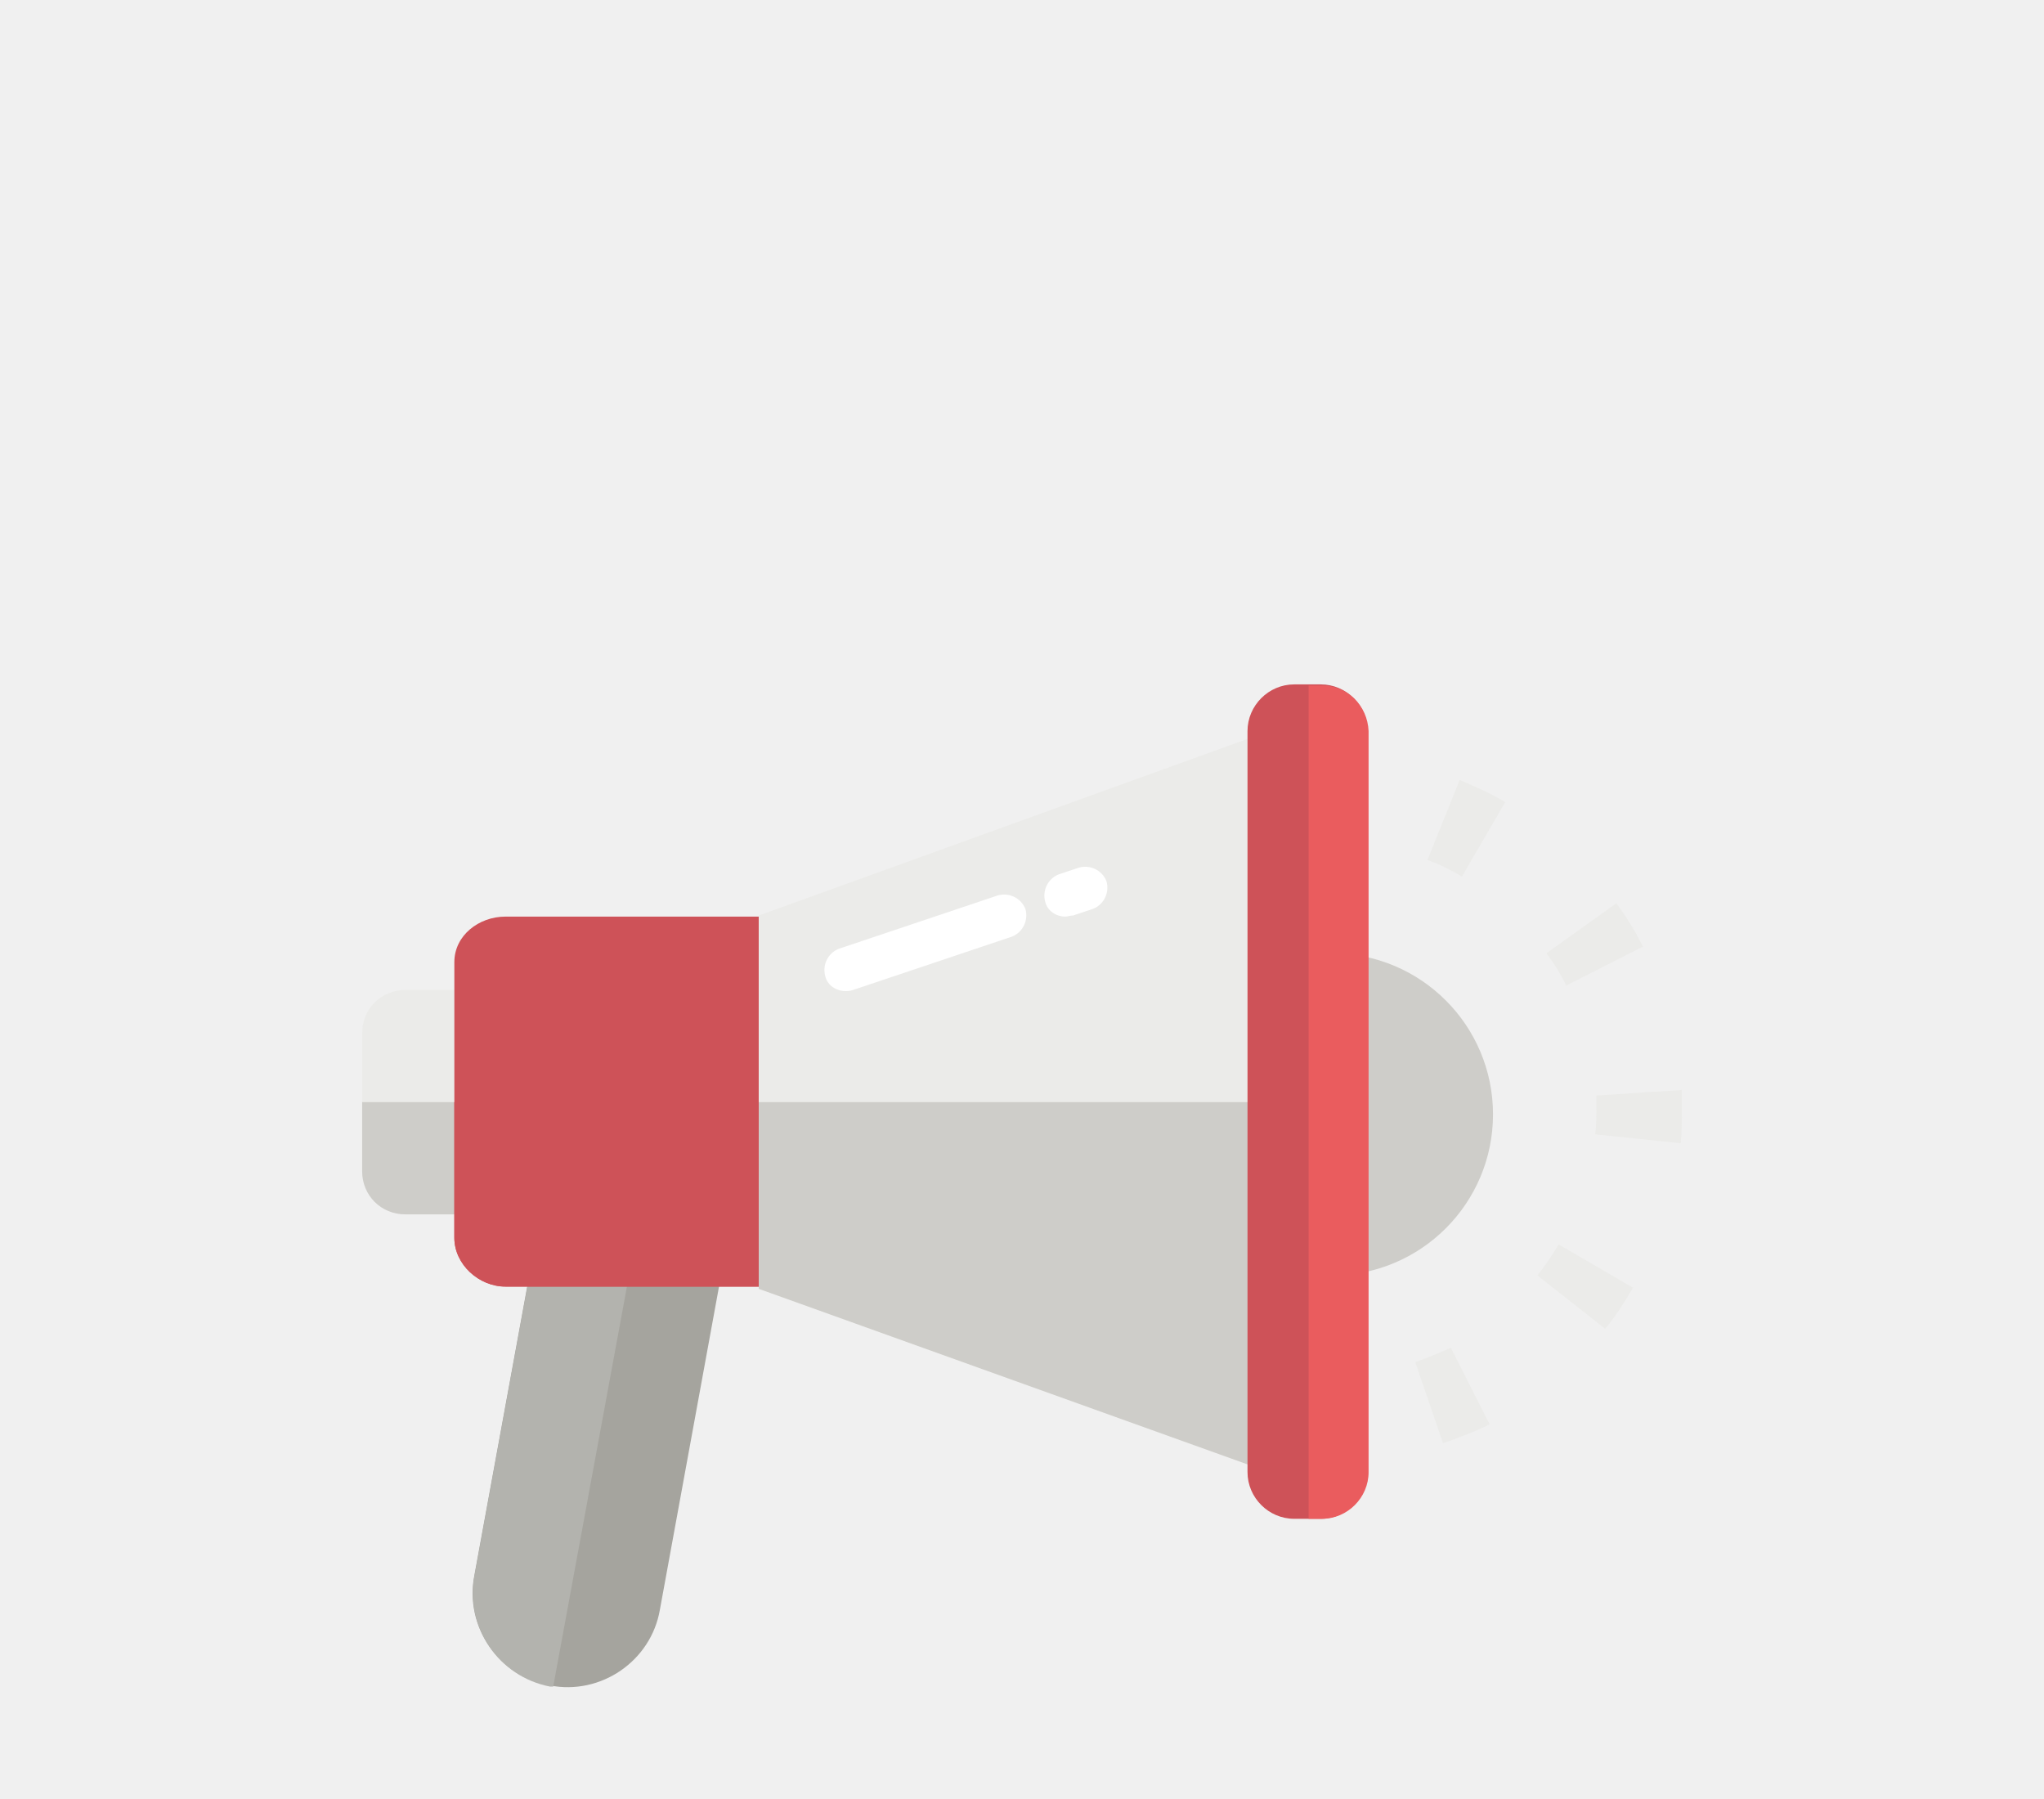
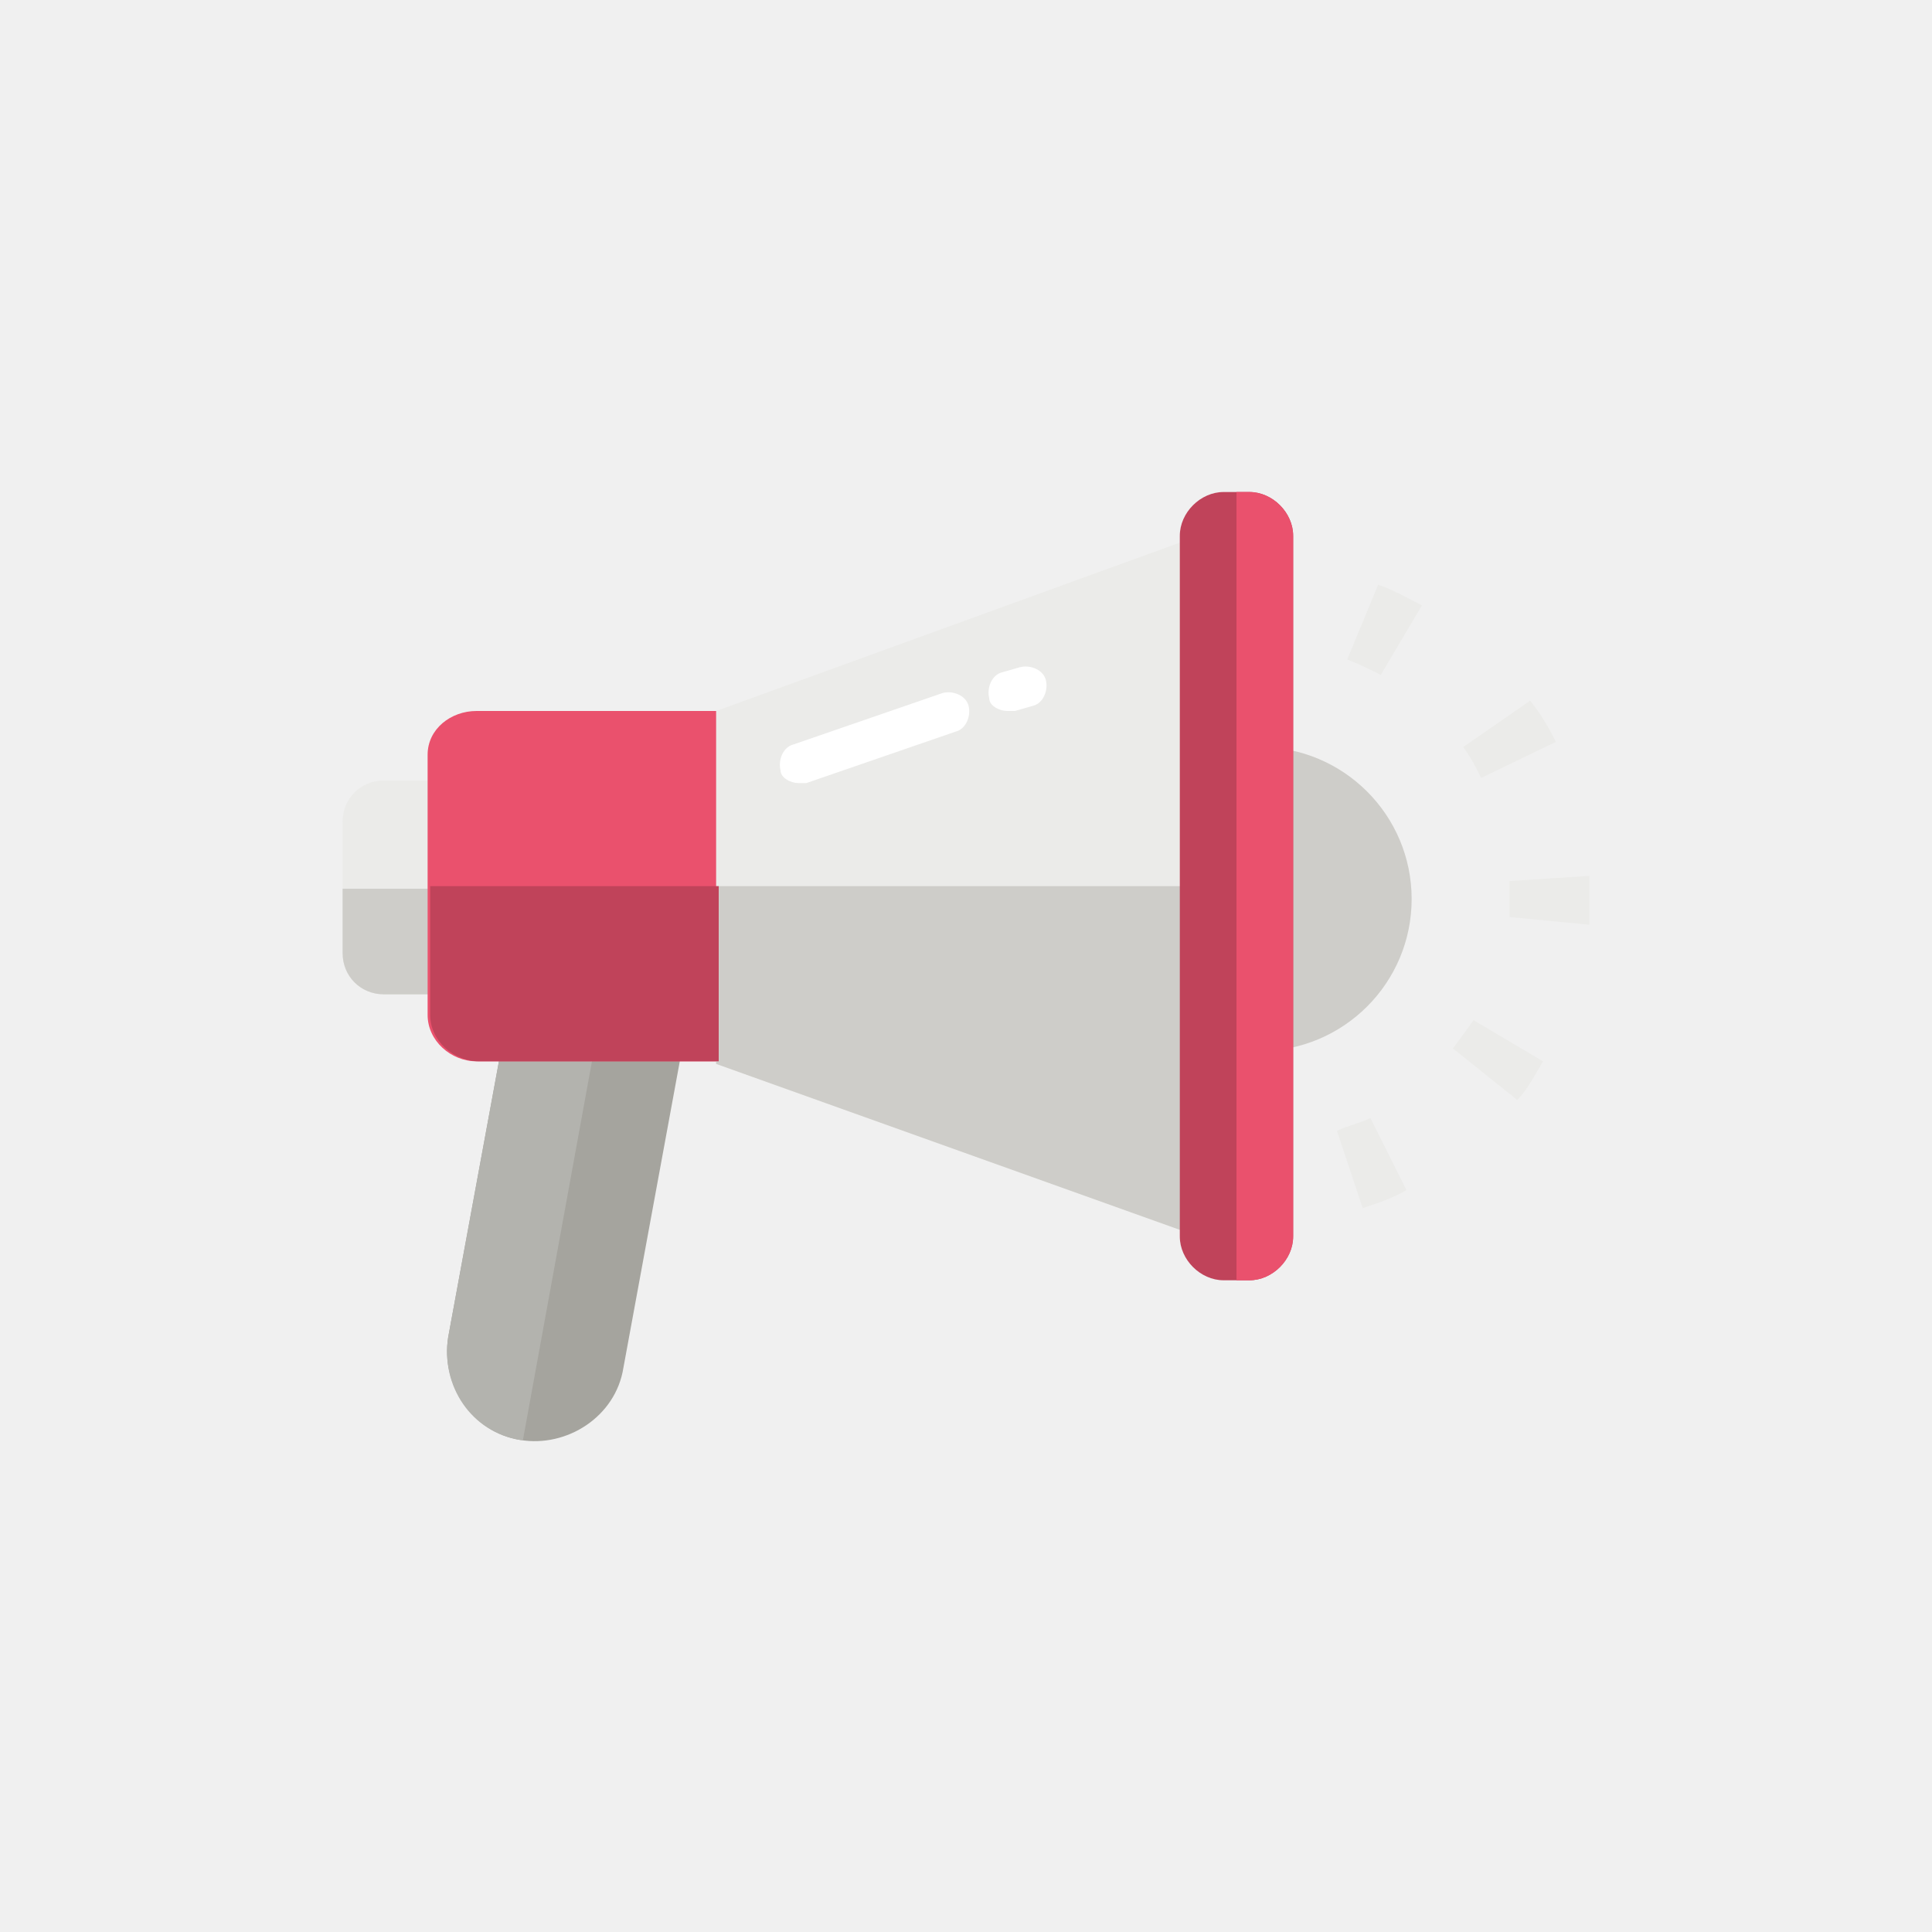
- <svg xmlns="http://www.w3.org/2000/svg" version="1.1" id="Capa_1" x="0px" y="0px" viewBox="0 -51.9 184 161.9" enable-background="new 0 -51.9 184 161.9" xml:space="preserve">
+ <svg xmlns="http://www.w3.org/2000/svg" version="1.1" id="Capa_1" x="0px" y="0px" viewBox="0 0 75 75" enable-background="new 0 0 75 75" xml:space="preserve">
  <g>
-     <path fill="#A5A49E" d="M59.4,93c-0.8,4.6-5.3,7.7-9.9,6.8l0,0c-4.6-0.8-7.7-5.3-6.8-9.9l5.6-30.6c0.8-4.6,5.3-7.7,9.9-6.8l0,0   c4.6,0.8,7.7,5.3,6.8,9.9L59.4,93z" />
-     <path fill="#B3B3AE" d="M58.2,52.6c-4.6-0.8-9,2.2-9.9,6.8L42.7,90c-0.8,4.6,2.2,9,6.8,9.9c0.1,0,0.2,0,0.3,0l8.7-47.2   C58.4,52.6,58.3,52.6,58.2,52.6z" />
-     <path fill="#EBEBE9" d="M57.6,53.5c0,2.2-1.7,3.9-3.9,3.9H36.5c-2.2,0-3.9-1.7-3.9-3.9V41.1c0-2.2,1.7-3.9,3.9-3.9h17.2   c2.2,0,3.9,1.7,3.9,3.9V53.5z" />
-     <path fill="#CECDC9" d="M32.6,47.3v6.2c0,2.2,1.7,3.9,3.9,3.9h17.2c2.2,0,3.9-1.7,3.9-3.9v-6.2H32.6z" />
-     <path fill="#EBEBE9" d="M116.4,79.6c-1.5-0.1-3-0.4-4.5-0.8l1.8-7.5c1.1,0.3,2.2,0.5,3.4,0.6L116.4,79.6z M129.9,78l-2.5-7.3   c1.1-0.4,2.1-0.8,3.2-1.3l3.5,6.9C132.7,77,131.3,77.5,129.9,78z M99.8,72.9c-1.2-0.9-2.3-2-3.4-3.1l5.6-5.3   c0.8,0.8,1.6,1.6,2.5,2.3L99.8,72.9z M144.5,67.7l-6.1-4.8c0.7-0.9,1.4-1.9,1.9-2.8l6.7,3.9C146.3,65.2,145.5,66.5,144.5,67.7z    M89.4,58.2c-0.5-1.4-0.9-2.9-1.2-4.4l7.6-1.4c0.2,1.1,0.5,2.2,0.9,3.3L89.4,58.2z M151.3,51l-7.7-0.8c0.1-0.8,0.1-1.6,0.1-2.4   c0-0.4,0-0.7,0-1.1l7.7-0.5l0,0.2c0,0.4,0,0.9,0,1.4C151.4,48.9,151.4,50,151.3,51z M96.1,42.1l-7.5-1.8c0.4-1.5,0.8-2.9,1.4-4.3   l7.2,2.9C96.7,39.9,96.4,41,96.1,42.1z M141,36.8c-0.5-1-1.1-2-1.8-2.9l6.3-4.5c0.9,1.2,1.7,2.5,2.4,3.9L141,36.8z M102.9,30.4   l-5.3-5.6c1.1-1,2.3-2,3.5-2.9l4.5,6.3C104.7,28.9,103.8,29.6,102.9,30.4z M131.6,27c-1-0.6-2-1.1-3.1-1.5l2.9-7.2   c1.4,0.6,2.8,1.2,4.1,2L131.6,27z M115,24.2l-1.4-7.6c1.5-0.3,3-0.5,4.5-0.5l0.4,7.7C117.3,23.8,116.1,24,115,24.2z" />
-     <circle fill="#CECDC9" cx="119.9" cy="48.4" r="14.5" />
-     <polygon fill="#EBEBE9" points="114.8,80.8 68.3,64.1 68.3,30.5 114.8,13.7  " />
-     <polygon fill="#CECDC9" points="68.3,47.3 68.3,64.1 114.8,80.8 114.8,47.3  " />
-     <path fill="#CE5258" d="M123.1,80.6c0,2.3-1.9,4.2-4.2,4.2h-2.4c-2.3,0-4.2-1.9-4.2-4.2V13.9c0-2.3,1.9-4.2,4.2-4.2h2.4   c2.3,0,4.2,1.9,4.2,4.2V80.6z" />
-     <path fill="#CE5258" d="M46.2,30.6h-0.7c-2.4,0-4.6,1.7-4.6,4.1v24.8c0,2.4,2.2,4.4,4.6,4.4h0.7h22.1V30.6H46.2z" />
-     <path fill="#FFFFFF" d="M76.1,37.3c-0.8,0-1.6-0.5-1.8-1.3c-0.3-1,0.2-2.1,1.2-2.5l14.3-4.8c1-0.3,2.1,0.2,2.5,1.2   c0.3,1-0.2,2.1-1.2,2.5l-14.3,4.8C76.5,37.3,76.3,37.3,76.1,37.3z" />
-     <path fill="#FFFFFF" d="M95.9,30.6c-0.8,0-1.6-0.5-1.8-1.3c-0.3-1,0.2-2.1,1.2-2.5l1.8-0.6c1-0.3,2.1,0.2,2.5,1.2   c0.3,1-0.2,2.1-1.2,2.5l-1.8,0.6C96.3,30.5,96.1,30.6,95.9,30.6z" />
-     <path fill="#EA5C5E" d="M119,9.8h-1.2v75h1.2c2.3,0,4.2-1.9,4.2-4.2V13.9C123.1,11.6,121.3,9.8,119,9.8z" />
-     <path fill="#CE5258" d="M40.9,59.5c0,2.4,2.2,4.4,4.6,4.4h0.7h22.1V47.3H40.9V59.5z" />
+     <path fill="#A5A49E" d="M24.2,53.1c-0.3,1.9-2.2,3.1-4,2.8l0,0c-1.9-0.3-3.1-2.2-2.8-4l2.3-12.5c0.3-1.9,2.2-3.1,4-2.8l0,0   c1.9,0.3,3.1,2.2,2.8,4L24.2,53.1z" />
+     <path fill="#B3B3AE" d="M23.7,36.6c-1.9-0.3-3.7,0.9-4,2.8l-2.3,12.5c-0.3,1.9,0.9,3.7,2.8,4c0,0,0.1,0,0.1,0l3.5-19.2   C23.8,36.6,23.8,36.6,23.7,36.6z" />
+     <path fill="#EBEBE9" d="M23.5,37c0,0.9-0.7,1.6-1.6,1.6h-7c-0.9,0-1.6-0.7-1.6-1.6v-5.1c0-0.9,0.7-1.6,1.6-1.6h7   c0.9,0,1.6,0.7,1.6,1.6C23.5,31.9,23.5,37,23.5,37z" />
+     <path fill="#CECDC9" d="M13.3,34.4V37c0,0.9,0.7,1.6,1.6,1.6h7c0.9,0,1.6-0.7,1.6-1.6v-2.5H13.3z" />
+     <path fill="#EBEBE9" d="M47.4,47.6c-0.6,0-1.2-0.2-1.8-0.3l0.7-3.1c0.4,0.1,0.9,0.2,1.4,0.2L47.4,47.6z M52.9,46.9l-1-3   c0.4-0.2,0.9-0.3,1.3-0.5l1.4,2.8C54.1,46.5,53.5,46.7,52.9,46.9z M40.7,44.9c-0.5-0.4-0.9-0.8-1.4-1.3l2.3-2.2   c0.3,0.3,0.7,0.7,1,0.9L40.7,44.9z M58.9,42.7l-2.5-2c0.3-0.4,0.6-0.8,0.8-1.1l2.7,1.6C59.6,41.7,59.3,42.3,58.9,42.7z M36.4,38.9   c-0.2-0.6-0.4-1.2-0.5-1.8l3.1-0.6c0.1,0.4,0.2,0.9,0.4,1.3L36.4,38.9z M61.7,35.9l-3.1-0.3c0-0.3,0-0.7,0-1c0-0.2,0-0.3,0-0.4   l3.1-0.2v0.1c0,0.2,0,0.4,0,0.6C61.7,35.1,61.7,35.5,61.7,35.9z M39.2,32.3l-3.1-0.7c0.2-0.6,0.3-1.2,0.6-1.8l2.9,1.2   C39.4,31.4,39.3,31.9,39.2,32.3z M57.5,30.2c-0.2-0.4-0.4-0.8-0.7-1.2l2.6-1.8c0.4,0.5,0.7,1,1,1.6L57.5,30.2z M41.9,27.5l-2.2-2.3   c0.4-0.4,0.9-0.8,1.4-1.2l1.8,2.6C42.7,26.9,42.3,27.2,41.9,27.5z M53.6,26.2c-0.4-0.2-0.8-0.4-1.3-0.6l1.2-2.9   c0.6,0.2,1.1,0.5,1.7,0.8L53.6,26.2z M46.9,25l-0.6-3.1c0.6-0.1,1.2-0.2,1.8-0.2l0.2,3.1C47.8,24.9,47.3,24.9,46.9,25z" />
+     <circle fill="#CECDC9" cx="48.9" cy="34.9" r="5.9" />
+     <polygon fill="#EBEBE9" points="46.8,48.1 27.8,41.3 27.8,27.6 46.8,20.7  " />
+     <polygon fill="#CECDC9" points="27.8,34.4 27.8,41.3 46.8,48.1 46.8,34.4  " />
+     <path fill="#C0435A" d="M50.2,48c0,0.9-0.8,1.7-1.7,1.7h-1c-0.9,0-1.7-0.8-1.7-1.7V20.8c0-0.9,0.8-1.7,1.7-1.7h1   c0.9,0,1.7,0.8,1.7,1.7V48z" />
+     <path fill="#EA516D" d="M18.8,27.6h-0.3c-1,0-1.9,0.7-1.9,1.7v10.1c0,1,0.9,1.8,1.9,1.8h0.3h9V27.6H18.8z" />
+     <path fill="#FFFFFF" d="M31,30.4c-0.3,0-0.7-0.2-0.7-0.5c-0.1-0.4,0.1-0.9,0.5-1l5.8-2c0.4-0.1,0.9,0.1,1,0.5   c0.1,0.4-0.1,0.9-0.5,1l-5.8,2C31.2,30.4,31.1,30.4,31,30.4z" />
+     <path fill="#FFFFFF" d="M39.1,27.6c-0.3,0-0.7-0.2-0.7-0.5c-0.1-0.4,0.1-0.9,0.5-1l0.7-0.2c0.4-0.1,0.9,0.1,1,0.5   c0.1,0.4-0.1,0.9-0.5,1l-0.7,0.2C39.3,27.6,39.2,27.6,39.1,27.6z" />
+     <path fill="#EA516D" d="M48.5,19.1H48v30.6h0.5c0.9,0,1.7-0.8,1.7-1.7V20.8C50.2,19.9,49.4,19.1,48.5,19.1z" />
+     <path fill="#C0435A" d="M16.7,39.4c0,1,0.9,1.8,1.9,1.8h0.3h9v-6.8H16.7V39.4z" />
  </g>
</svg>
